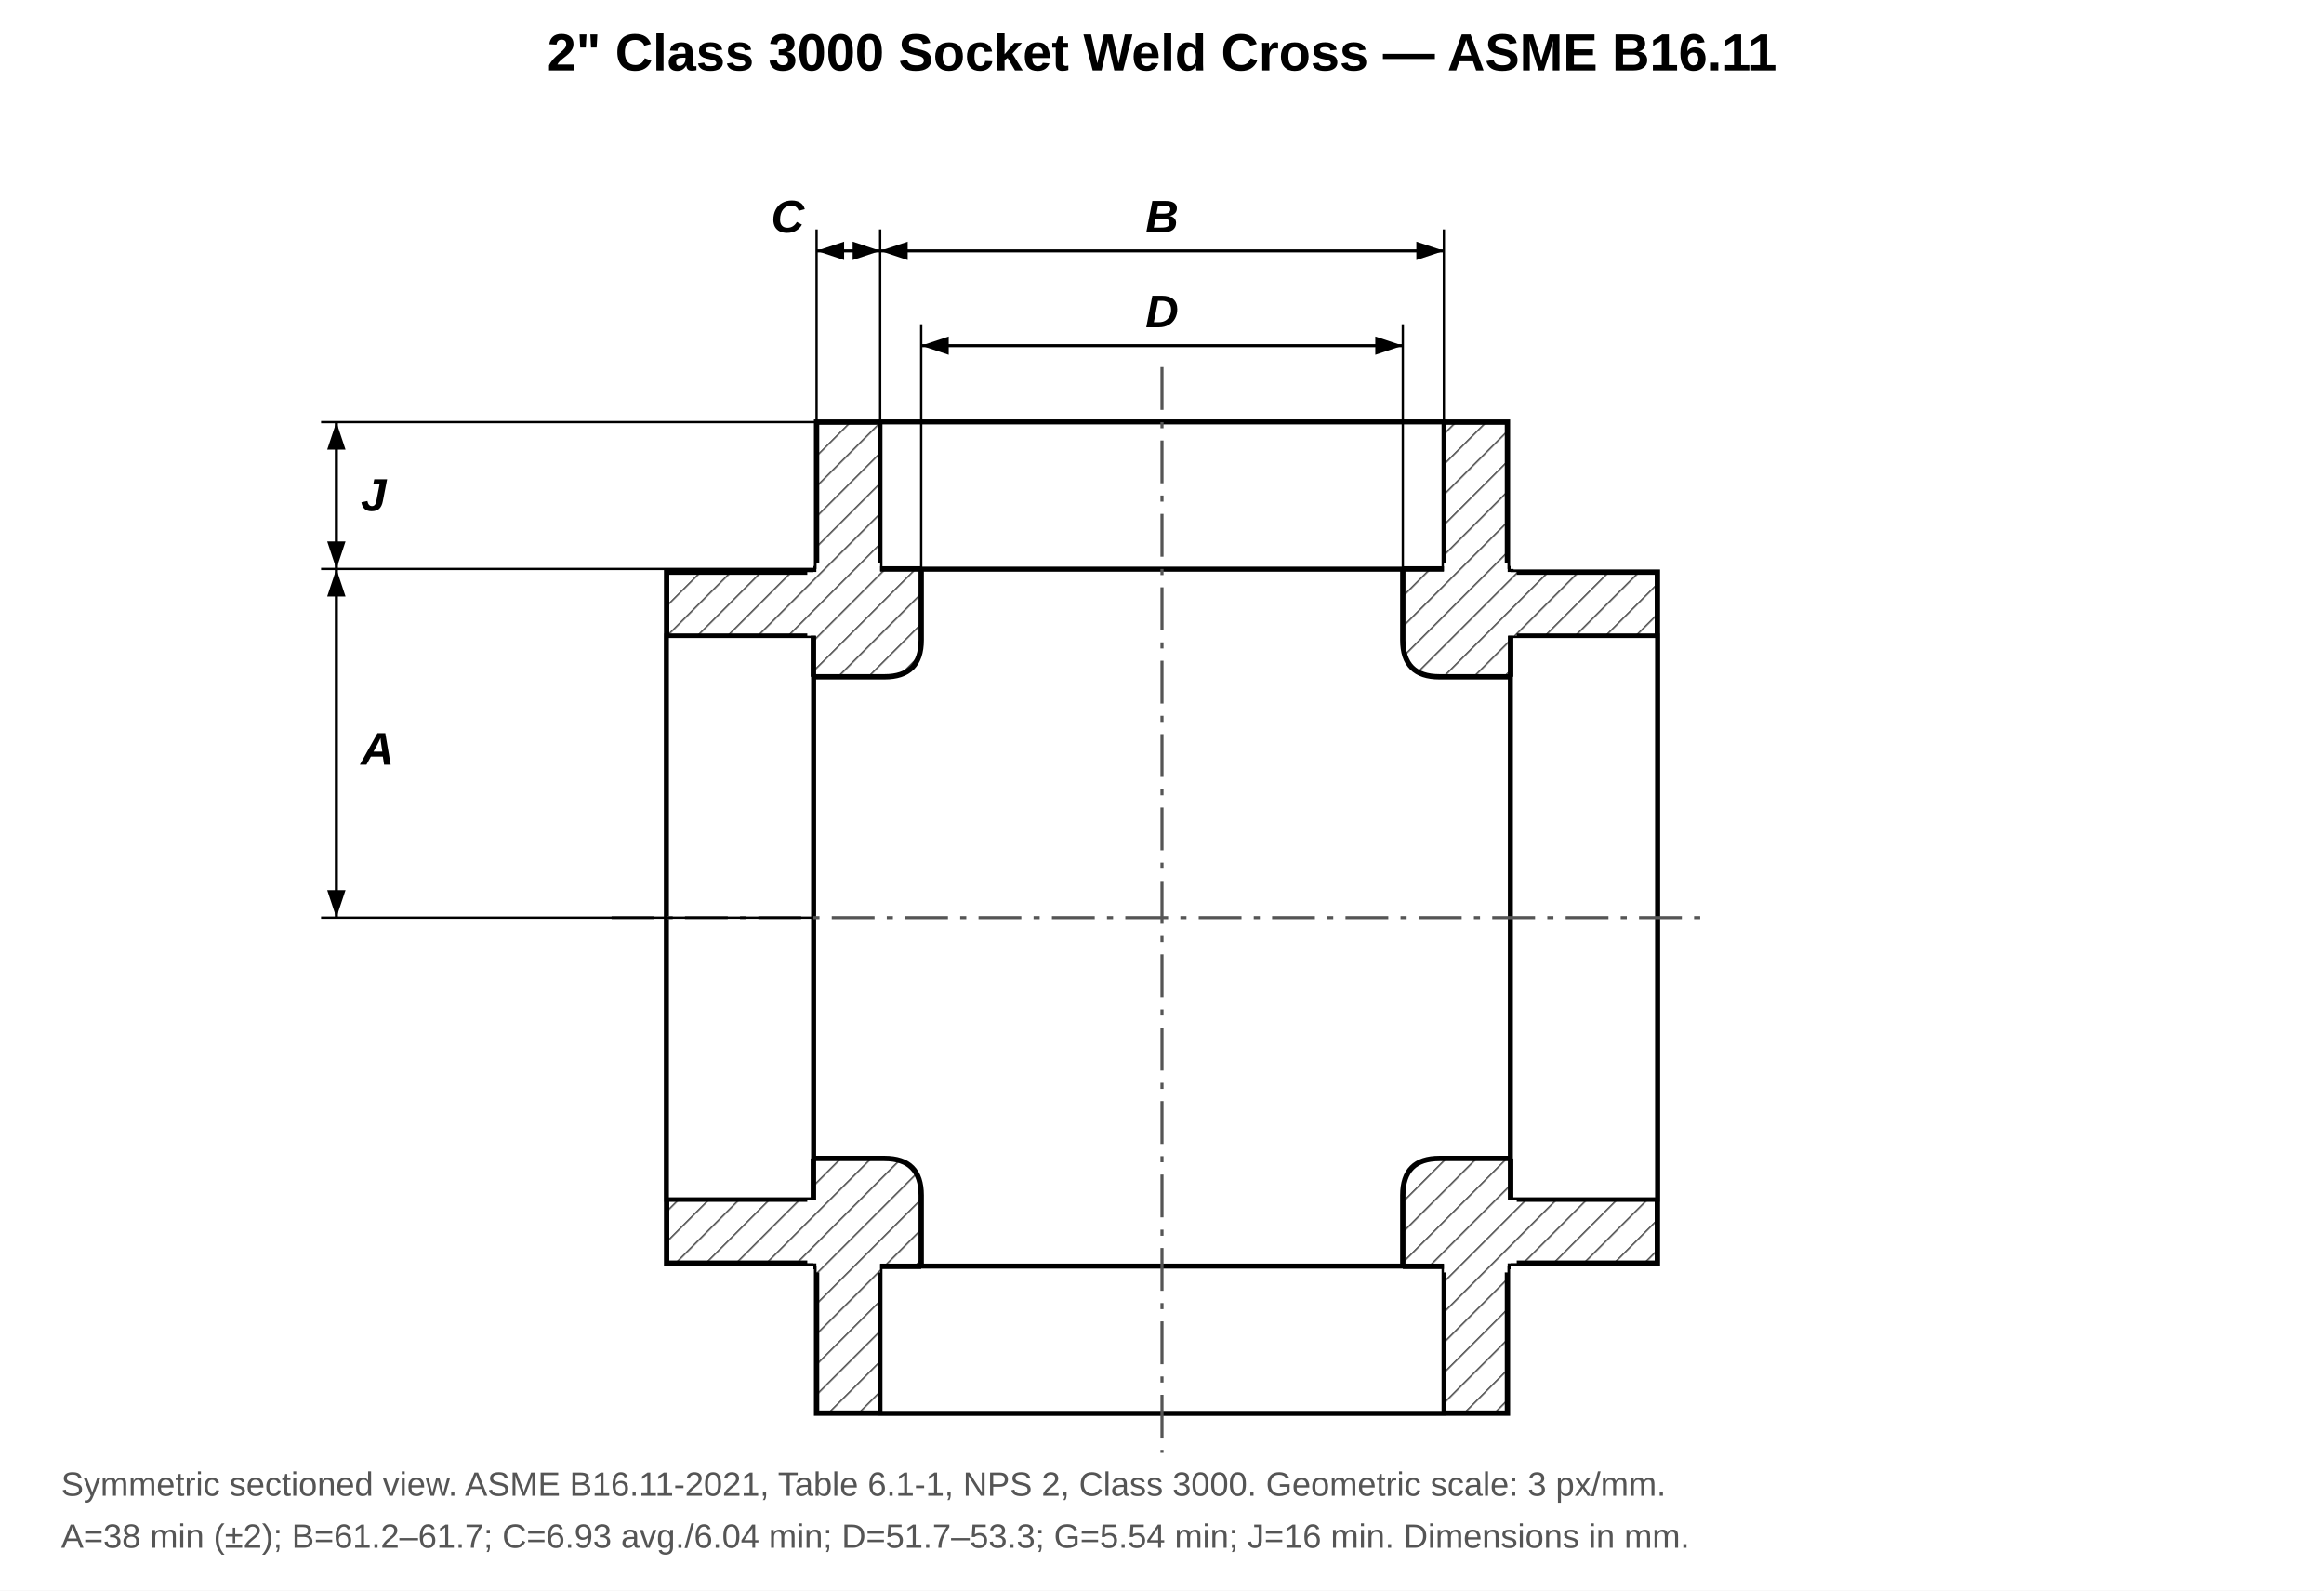
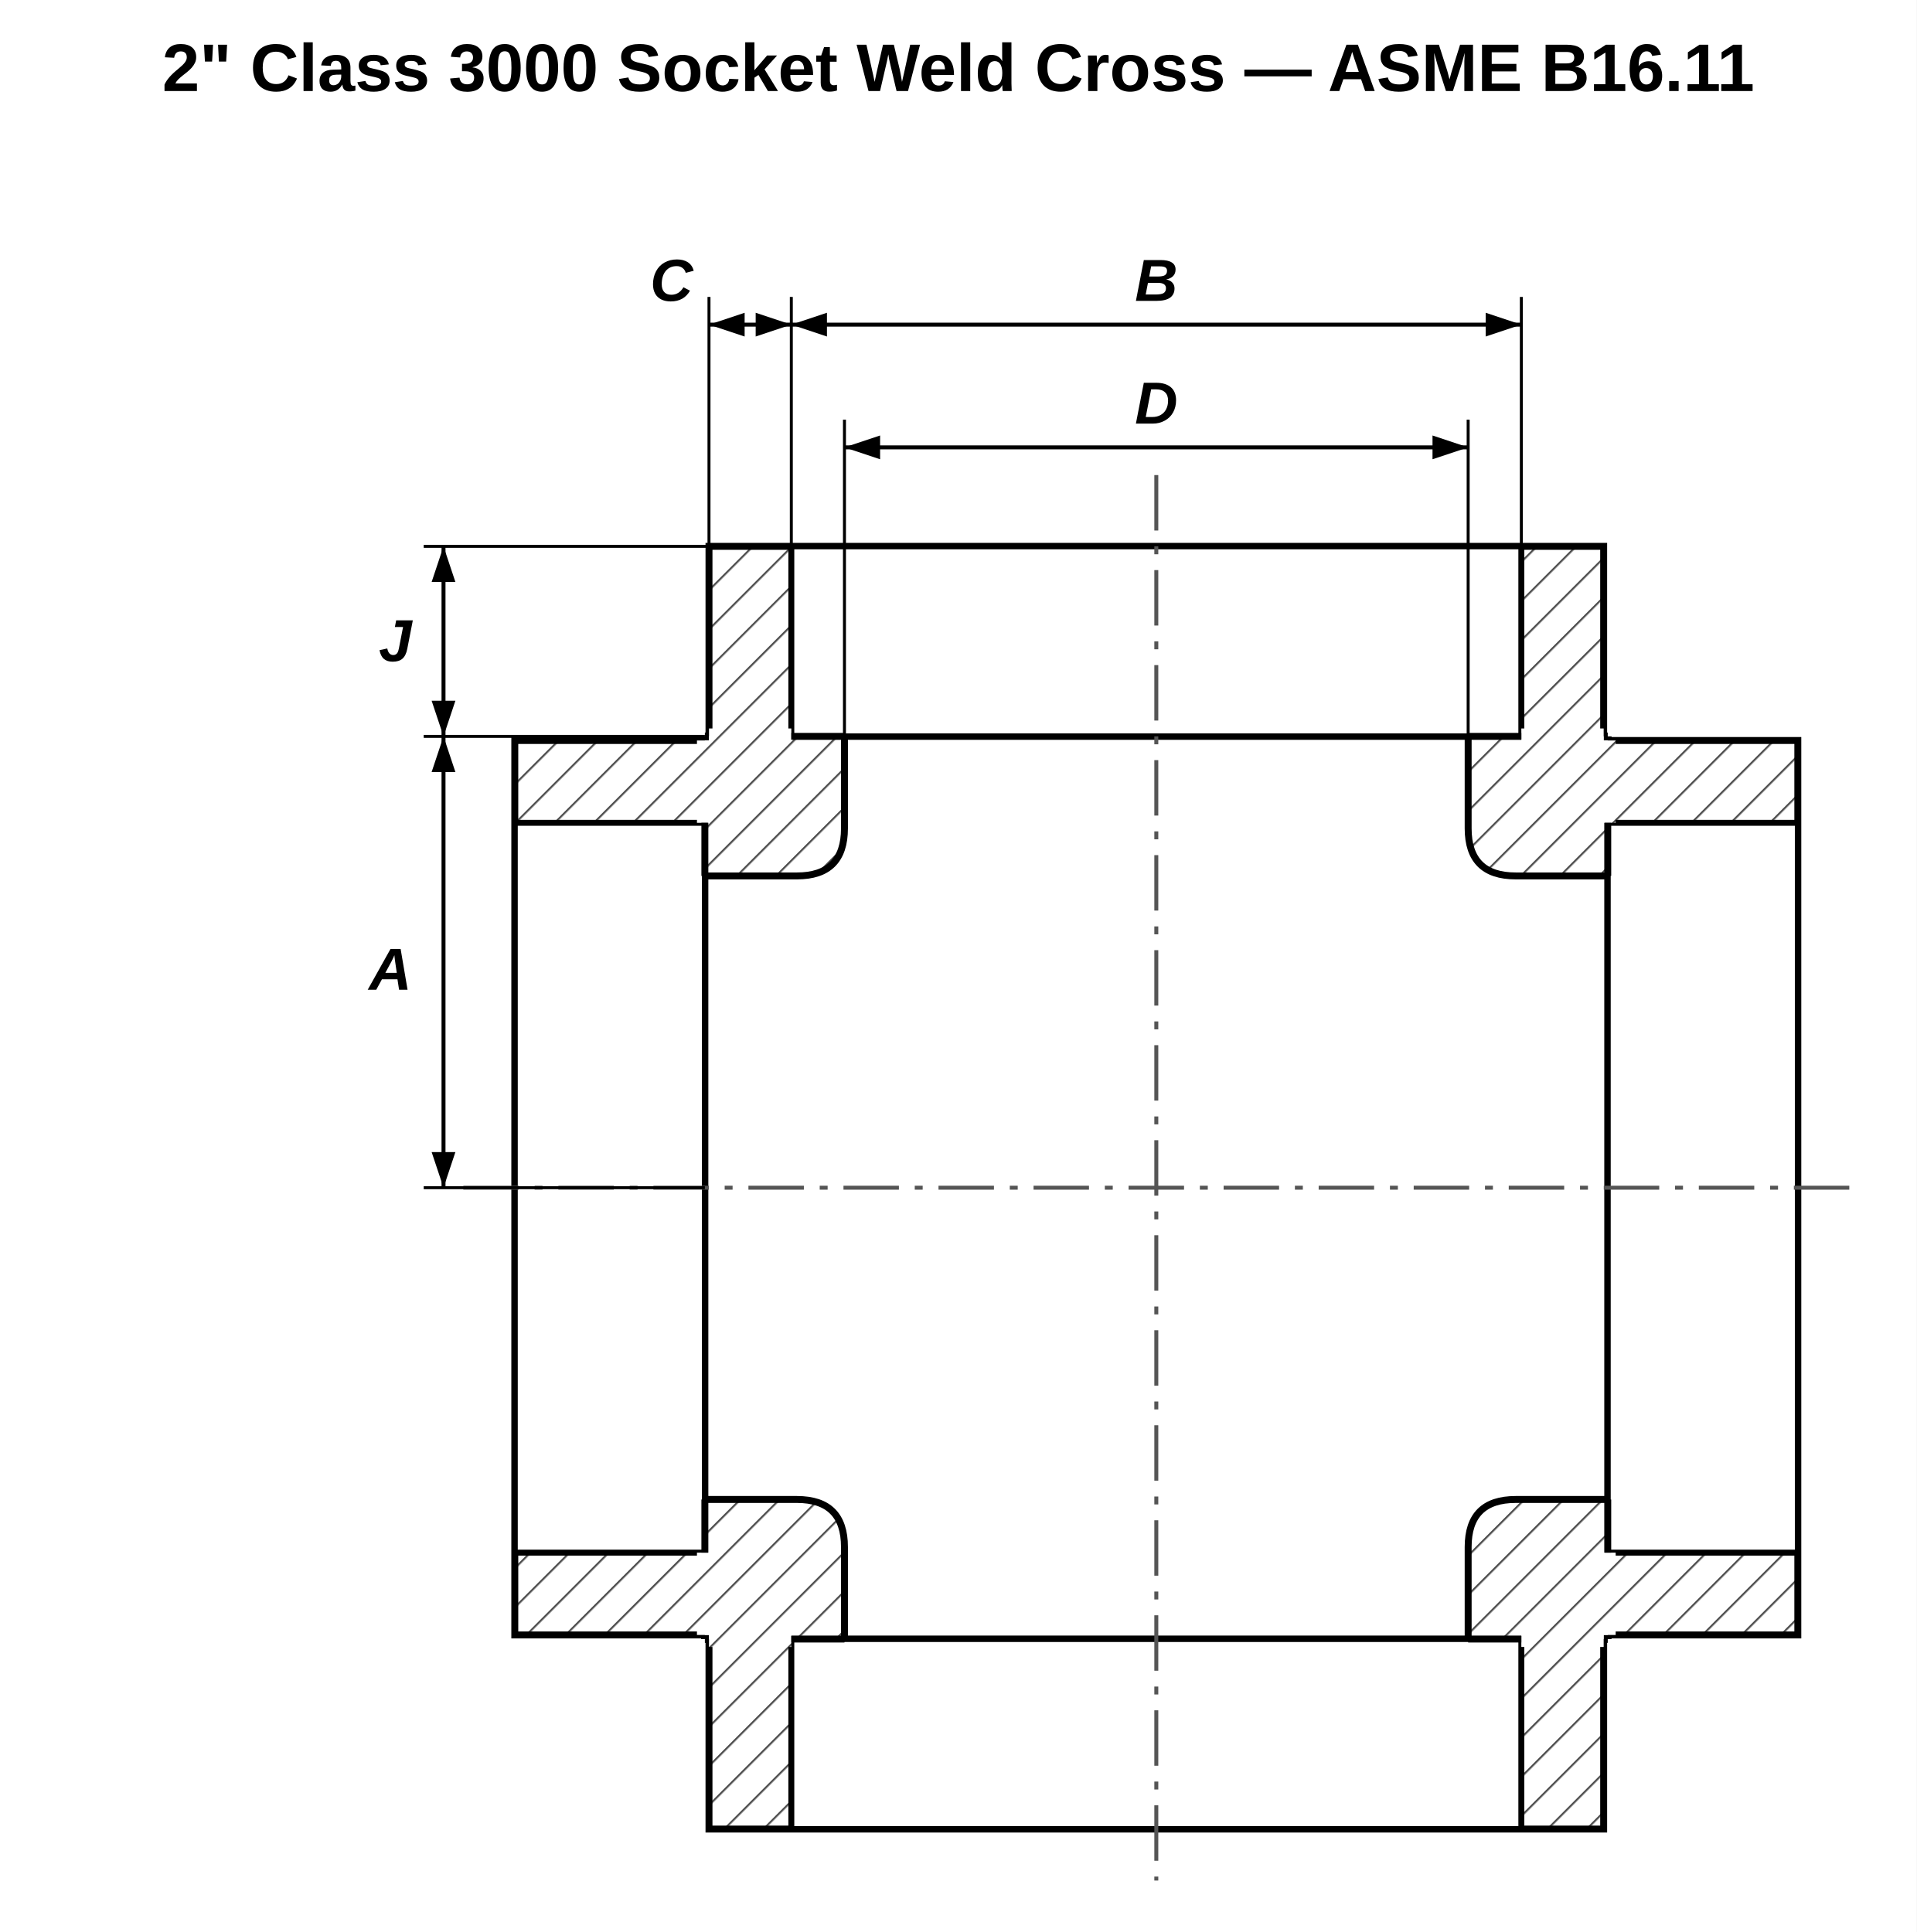
- <svg xmlns="http://www.w3.org/2000/svg" width="760" height="520" viewBox="0 0 760 520" font-family="Arial, sans-serif">
-   <rect width="760" height="520" fill="white" />
+ <svg xmlns="http://www.w3.org/2000/svg" width="484" height="488" viewBox="88 0 484 488" font-family="Arial, sans-serif">
+   <rect x="88" y="0" width="484" height="488" fill="white" />
  <defs>
    <pattern id="hatch" patternUnits="userSpaceOnUse" width="7" height="7" patternTransform="rotate(45)">
      <rect width="7" height="7" fill="white" />
      <line x1="0" y1="0" x2="0" y2="7" stroke="#555" stroke-width="1" />
    </pattern>
    <marker id="arrowStart" markerWidth="10" markerHeight="10" refX="0" refY="3" orient="auto" markerUnits="userSpaceOnUse">
      <path d="M9,0 L9,6 L0,3 z" fill="black" />
    </marker>
    <marker id="arrowEnd" markerWidth="10" markerHeight="10" refX="9" refY="3" orient="auto" markerUnits="userSpaceOnUse">
      <path d="M0,0 L0,6 L9,3 z" fill="black" />
    </marker>
  </defs>
-   <text x="380" y="23" text-anchor="middle" font-size="17" font-weight="bold">2" Class 3000 Socket Weld Cross — ASME B16.11</text>
+   <text x="330" y="23" text-anchor="middle" font-size="17" font-weight="bold">2" Class 3000 Socket Weld Cross — ASME B16.11</text>
  <path d="M 267.04,138 L 492.97,138 L 492.97,186 L 267.04,186 Z" fill="url(#hatch)" stroke="black" stroke-width="1.75" />
  <path d="M 267.04,414 L 492.97,414 L 492.97,462 L 267.04,462 Z" fill="url(#hatch)" stroke="black" stroke-width="1.75" />
  <path d="M 218,187.04 L 266,187.04 L 266,412.97 L 218,412.97 Z" fill="url(#hatch)" stroke="black" stroke-width="1.75" />
  <path d="M 494,187.04 L 542,187.04 L 542,412.97 L 494,412.97 Z" fill="url(#hatch)" stroke="black" stroke-width="1.75" />
  <path d="M 380,186 L 380,414 M 266,300 L 494,300" fill="none" stroke="black" stroke-width="229.93" stroke-linecap="butt" />
  <path d="M 380,186 L 380,414 M 266,300 L 494,300" fill="none" stroke="url(#hatch)" stroke-width="225.93" stroke-linecap="butt" />
  <path d="M 301.25,186            L 458.75,186            L 458.75,209.25            Q 458.75,221.25 470.75,221.25            L 494,221.25            L 494,378.75            L 470.75,378.75            Q 458.75,378.75 458.75,390.75            L 458.75,414            L 301.25,414            L 301.25,390.75            Q 301.25,378.75 289.25,378.75            L 266,378.75            L 266,221.25            L 289.25,221.25            Q 301.25,221.25 301.25,209.25            Z" fill="white" stroke="black" stroke-width="1.75" stroke-linejoin="round" />
  <path d="M 287.83,138 L 472.18,138 L 472.18,186 L 287.83,186 Z" fill="white" stroke="black" stroke-width="1.5" />
  <path d="M 287.83,414 L 472.18,414 L 472.18,462 L 287.83,462 Z" fill="white" stroke="black" stroke-width="1.5" />
  <path d="M 218,207.83 L 266,207.83 L 266,392.18 L 218,392.18 Z" fill="white" stroke="black" stroke-width="1.5" />
  <path d="M 494,207.83 L 542,207.83 L 542,392.18 L 494,392.18 Z" fill="white" stroke="black" stroke-width="1.5" />
  <g stroke="url(#hatch)" stroke-width="4">
    <line x1="267.04" y1="186" x2="287.83" y2="186" />
    <line x1="472.18" y1="186" x2="492.97" y2="186" />
    <line x1="267.04" y1="414" x2="287.83" y2="414" />
    <line x1="472.18" y1="414" x2="492.97" y2="414" />
    <line x1="266" y1="187.04" x2="266" y2="207.83" />
    <line x1="266" y1="392.18" x2="266" y2="412.97" />
    <line x1="494" y1="187.04" x2="494" y2="207.83" />
    <line x1="494" y1="392.18" x2="494" y2="412.97" />
  </g>
  <g stroke="black" stroke-width="1.75">
    <line x1="287.83" y1="186" x2="301.25" y2="186" />
    <line x1="458.75" y1="186" x2="472.18" y2="186" />
    <line x1="287.83" y1="414" x2="301.25" y2="414" />
    <line x1="458.75" y1="414" x2="472.18" y2="414" />
    <line x1="266" y1="207.83" x2="266" y2="221.25" />
    <line x1="266" y1="378.75" x2="266" y2="392.18" />
    <line x1="494" y1="207.83" x2="494" y2="221.25" />
    <line x1="494" y1="378.75" x2="494" y2="392.18" />
  </g>
-   <path d="M 380,120 L 380,475 M 200,300 L 560,300" fill="none" stroke="#555" stroke-width="1" stroke-dasharray="14,4,2,4" />
+   <path d="M 380,120 L 380,475 M 205,300 L 555,300" fill="none" stroke="#555" stroke-width="1" stroke-dasharray="14,4,2,4" />
  <g fill="none" stroke="black">
    <line x1="267.04" y1="138" x2="267.04" y2="75" stroke-width="0.75" />
    <line x1="287.83" y1="138" x2="287.83" y2="75" stroke-width="0.75" />
    <line x1="472.18" y1="138" x2="472.18" y2="75" stroke-width="0.75" />
    <line x1="301.25" y1="186" x2="301.25" y2="106" stroke-width="0.75" />
    <line x1="458.75" y1="186" x2="458.75" y2="106" stroke-width="0.75" />
    <line x1="267.04" y1="82" x2="287.83" y2="82" stroke-width="1" marker-start="url(#arrowStart)" marker-end="url(#arrowEnd)" />
    <line x1="287.83" y1="82" x2="472.18" y2="82" stroke-width="1" marker-start="url(#arrowStart)" marker-end="url(#arrowEnd)" />
    <line x1="301.25" y1="113" x2="458.75" y2="113" stroke-width="1" marker-start="url(#arrowStart)" marker-end="url(#arrowEnd)" />
  </g>
  <g font-size="15" font-style="italic" font-weight="bold">
    <text x="263" y="76" text-anchor="end">C</text>
    <text x="380" y="76" text-anchor="middle">B</text>
    <text x="380" y="107" text-anchor="middle">D</text>
  </g>
  <g fill="none" stroke="black">
-     <line x1="267.04" y1="138" x2="105" y2="138" stroke-width="0.75" />
-     <line x1="266" y1="186" x2="105" y2="186" stroke-width="0.75" />
-     <line x1="266" y1="300" x2="105" y2="300" stroke-width="0.75" />
-     <line x1="110" y1="138" x2="110" y2="186" stroke-width="1" marker-start="url(#arrowStart)" marker-end="url(#arrowEnd)" />
-     <line x1="110" y1="186" x2="110" y2="300" stroke-width="1" marker-start="url(#arrowStart)" marker-end="url(#arrowEnd)" />
+     <line x1="267.04" y1="138" x2="195" y2="138" stroke-width="0.75" />
+     <line x1="266" y1="186" x2="195" y2="186" stroke-width="0.75" />
+     <line x1="266" y1="300" x2="195" y2="300" stroke-width="0.75" />
+     <line x1="200" y1="138" x2="200" y2="186" stroke-width="1" marker-start="url(#arrowStart)" marker-end="url(#arrowEnd)" />
+     <line x1="200" y1="186" x2="200" y2="300" stroke-width="1" marker-start="url(#arrowStart)" marker-end="url(#arrowEnd)" />
  </g>
  <g font-size="15" font-style="italic" font-weight="bold">
-     <text x="118" y="167" text-anchor="start">J</text>
-     <text x="118" y="250" text-anchor="start">A</text>
-   </g>
-   <g font-size="11" fill="#555">
-     <text x="20" y="489">Symmetric sectioned view. ASME B16.11-2021, Table 6.1-1, NPS 2, Class 3000. Geometric scale: 3 px/mm.</text>
-     <text x="20" y="506">A=38 min (±2); B=61.2–61.7; C=6.93 avg./6.04 min; D=51.7–53.3; G=5.54 min; J=16 min. Dimensions in mm.</text>
+     <text x="192" y="167" text-anchor="end">J</text>
+     <text x="192" y="250" text-anchor="end">A</text>
  </g>
</svg>
